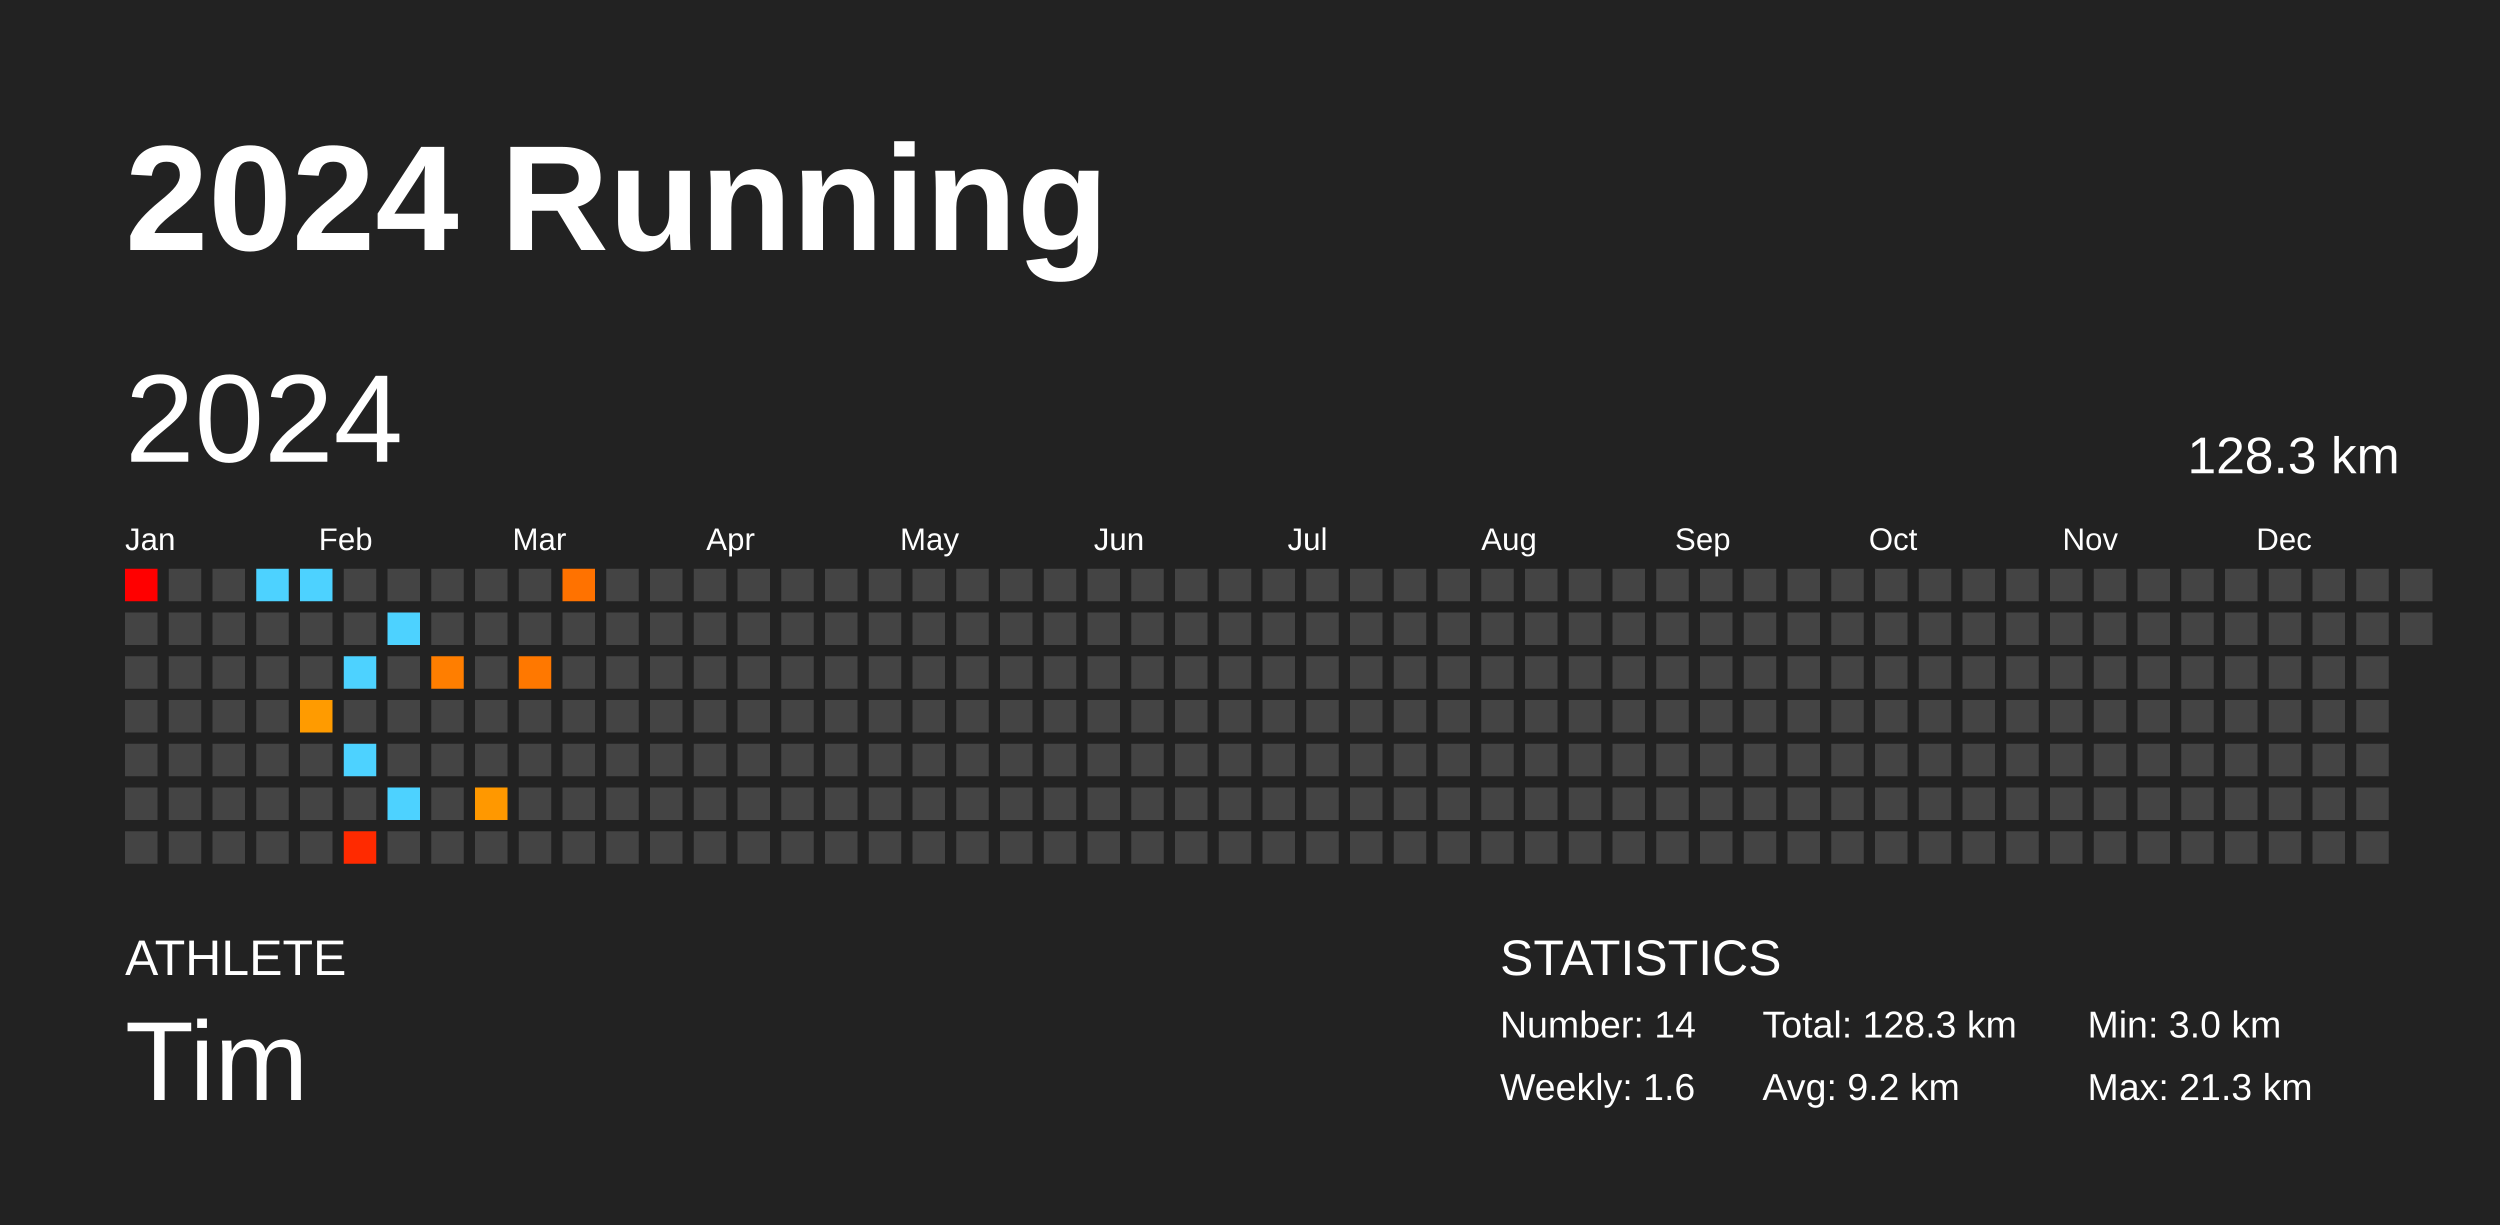
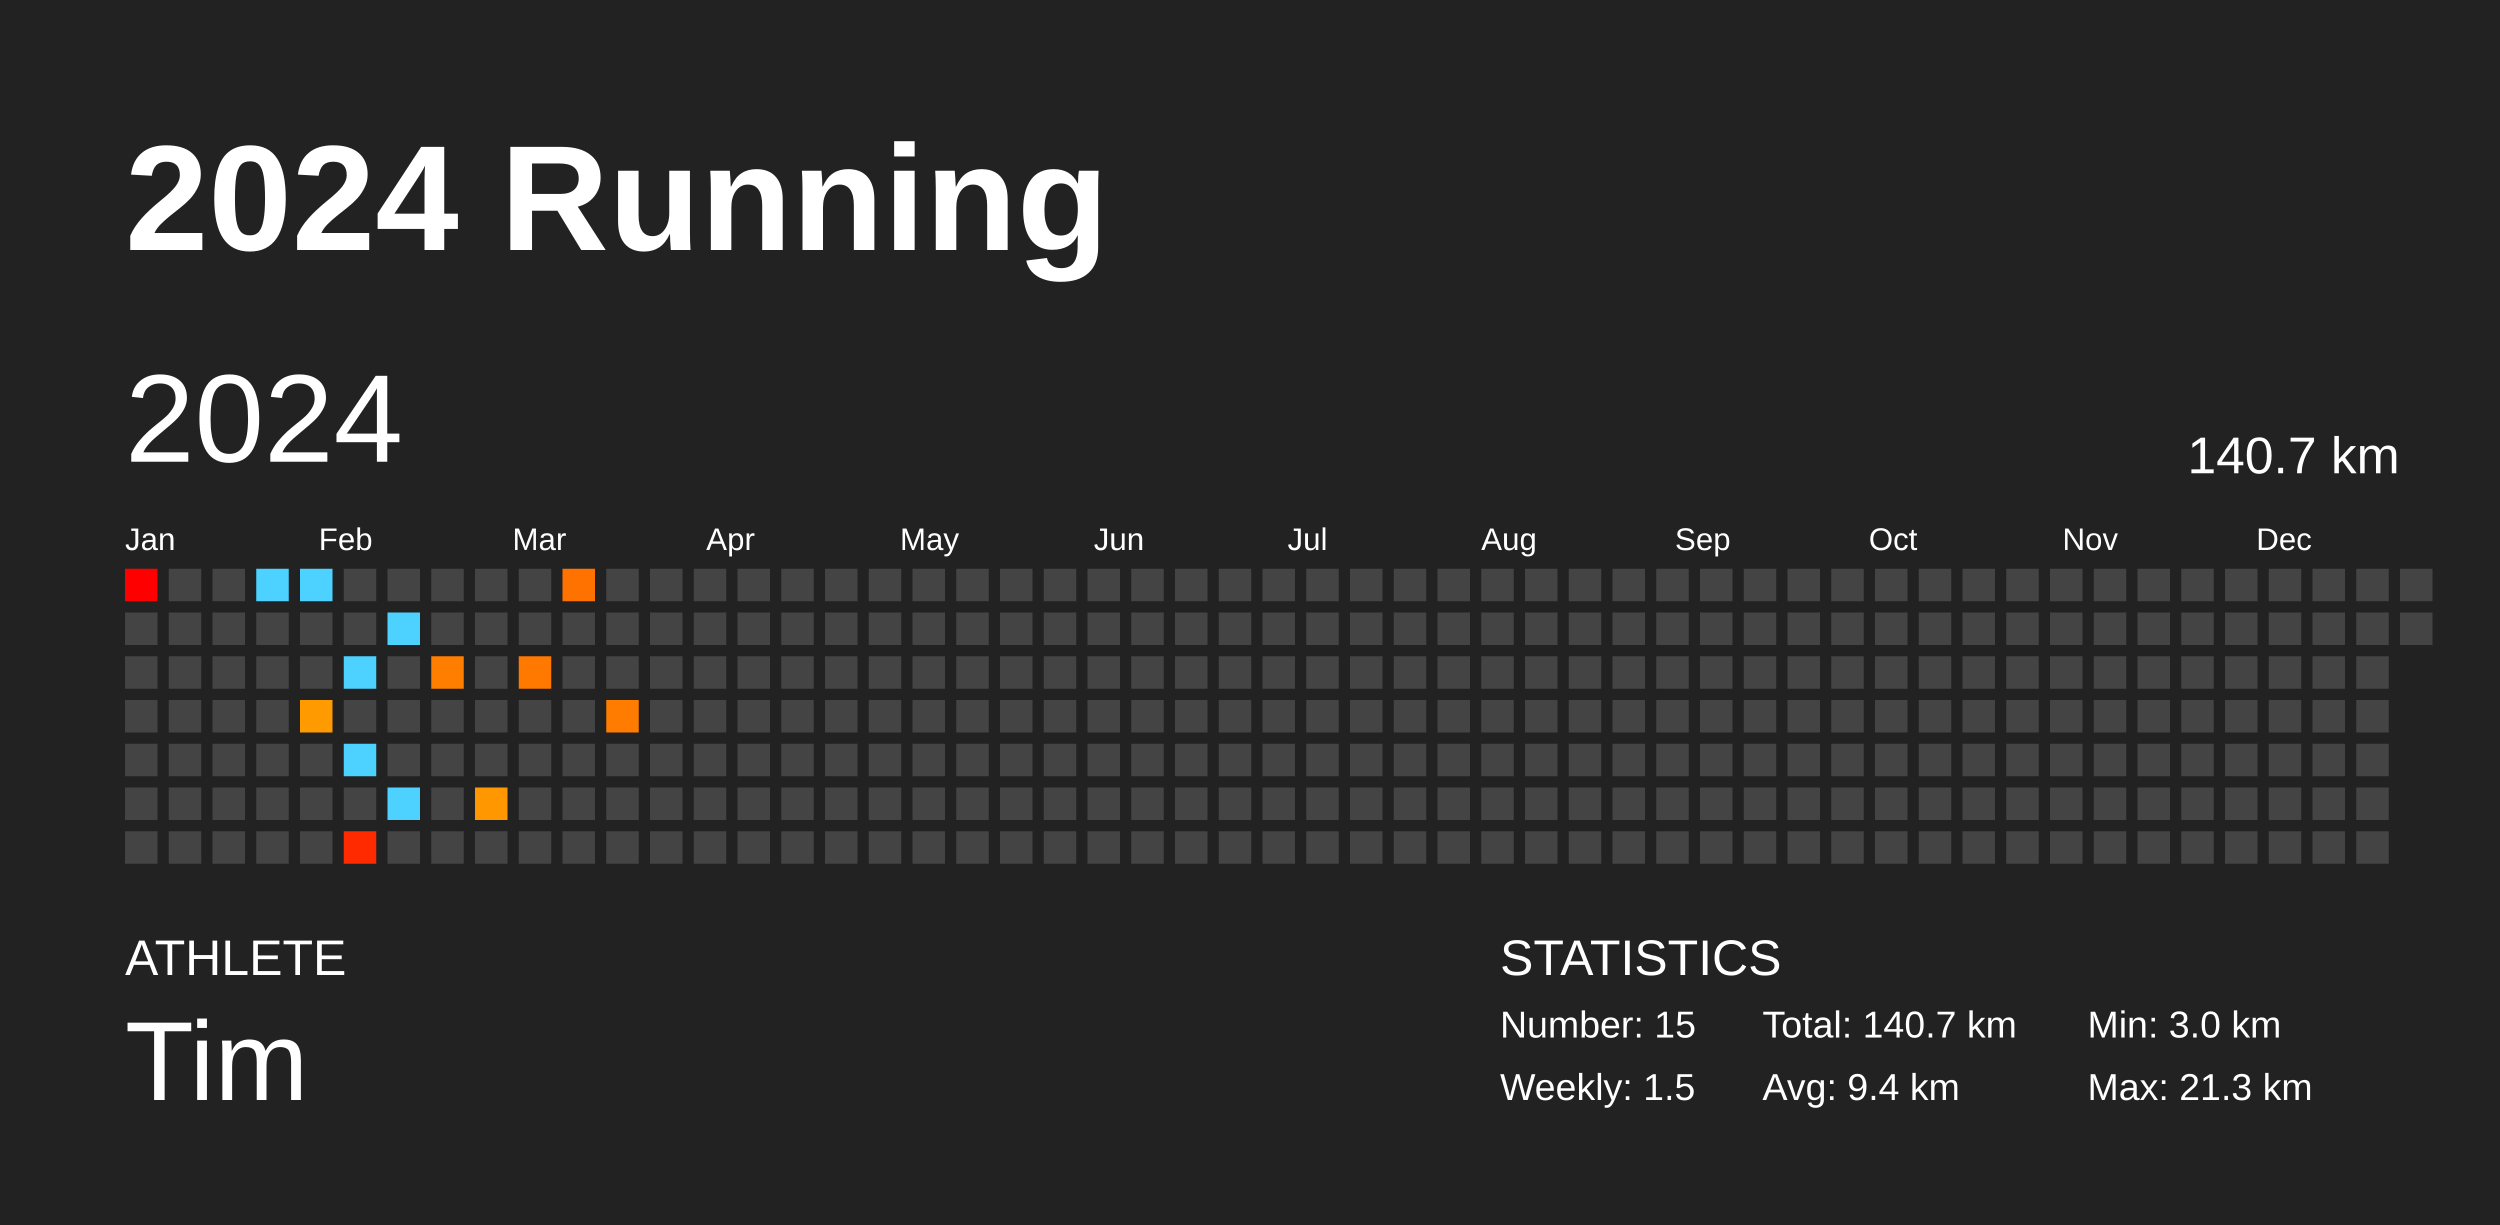
<svg xmlns="http://www.w3.org/2000/svg" baseProfile="full" height="98mm" version="1.1" viewBox="0,0,200,98" width="200mm">
  <defs />
  <rect fill="#222222" height="98" width="200" x="0" y="0" />
  <text fill="#FFFFFF" style="font-size:12px; font-family:Arial; font-weight:bold;" x="10" y="20">2024 Running</text>
  <text fill="#FFFFFF" style="font-size:4px; font-family:Arial" x="10" y="78">ATHLETE</text>
  <text fill="#FFFFFF" style="font-size:9px; font-family:Arial" x="10" y="88">Tim</text>
  <text fill="#FFFFFF" style="font-size:4px; font-family:Arial" x="120" y="78">STATISTICS</text>
-   <text fill="#FFFFFF" style="font-size:3px; font-family:Arial" x="120" y="83">Number: 14</text>
-   <text fill="#FFFFFF" style="font-size:3px; font-family:Arial" x="120" y="88">Weekly: 1.6</text>
-   <text fill="#FFFFFF" style="font-size:3px; font-family:Arial" x="141" y="83">Total: 128.3 km</text>
-   <text fill="#FFFFFF" style="font-size:3px; font-family:Arial" x="141" y="88">Avg: 9.2 km</text>
+   <text fill="#FFFFFF" style="font-size:3px; font-family:Arial" x="120" y="83">Number: 15</text>
+   <text fill="#FFFFFF" style="font-size:3px; font-family:Arial" x="120" y="88">Weekly: 1.5</text>
+   <text fill="#FFFFFF" style="font-size:3px; font-family:Arial" x="141" y="83">Total: 140.7 km</text>
+   <text fill="#FFFFFF" style="font-size:3px; font-family:Arial" x="141" y="88">Avg: 9.4 km</text>
  <text fill="#FFFFFF" style="font-size:3px; font-family:Arial" x="167" y="83">Min: 3.0 km</text>
  <text fill="#FFFFFF" style="font-size:3px; font-family:Arial" x="167" y="88">Max: 21.3 km</text>
  <text dominant-baseline="hanging" fill="#FFFFFF" style="font-size:10.0px; font-family:Arial;" x="10" y="30">2024</text>
-   <text dominant-baseline="hanging" fill="#FFFFFF" style="font-size:4.125px; font-family:Arial;" x="175" y="35">128.3 km</text>
+   <text dominant-baseline="hanging" fill="#FFFFFF" style="font-size:4.125px; font-family:Arial;" x="175" y="35">140.7 km</text>
  <text fill="#FFFFFF" style="font-size:2.5px; font-family:Arial" x="10.0" y="44">Jan</text>
  <text fill="#FFFFFF" style="font-size:2.5px; font-family:Arial" x="25.5" y="44">Feb</text>
  <text fill="#FFFFFF" style="font-size:2.5px; font-family:Arial" x="41.0" y="44">Mar</text>
  <text fill="#FFFFFF" style="font-size:2.5px; font-family:Arial" x="56.5" y="44">Apr</text>
  <text fill="#FFFFFF" style="font-size:2.5px; font-family:Arial" x="72.0" y="44">May</text>
  <text fill="#FFFFFF" style="font-size:2.5px; font-family:Arial" x="87.5" y="44">Jun</text>
  <text fill="#FFFFFF" style="font-size:2.5px; font-family:Arial" x="103.0" y="44">Jul</text>
  <text fill="#FFFFFF" style="font-size:2.5px; font-family:Arial" x="118.5" y="44">Aug</text>
  <text fill="#FFFFFF" style="font-size:2.5px; font-family:Arial" x="134.0" y="44">Sep</text>
  <text fill="#FFFFFF" style="font-size:2.5px; font-family:Arial" x="149.5" y="44">Oct</text>
  <text fill="#FFFFFF" style="font-size:2.5px; font-family:Arial" x="165.0" y="44">Nov</text>
  <text fill="#FFFFFF" style="font-size:2.5px; font-family:Arial" x="180.5" y="44">Dec</text>
  <rect fill="red" height="2.6" width="2.6" x="10.0" y="45.5" />
  <rect fill="#444444" height="2.6" width="2.6" x="10.0" y="49.0" />
  <rect fill="#444444" height="2.6" width="2.6" x="10.0" y="52.5" />
  <rect fill="#444444" height="2.6" width="2.6" x="10.0" y="56.0" />
  <rect fill="#444444" height="2.6" width="2.6" x="10.0" y="59.5" />
  <rect fill="#444444" height="2.6" width="2.6" x="10.0" y="63.0" />
  <rect fill="#444444" height="2.6" width="2.6" x="10.0" y="66.5" />
  <rect fill="#444444" height="2.6" width="2.6" x="13.5" y="45.5" />
  <rect fill="#444444" height="2.6" width="2.6" x="13.5" y="49.0" />
  <rect fill="#444444" height="2.6" width="2.6" x="13.5" y="52.5" />
  <rect fill="#444444" height="2.6" width="2.6" x="13.5" y="56.0" />
  <rect fill="#444444" height="2.6" width="2.6" x="13.5" y="59.5" />
  <rect fill="#444444" height="2.6" width="2.6" x="13.5" y="63.0" />
  <rect fill="#444444" height="2.6" width="2.6" x="13.5" y="66.5" />
  <rect fill="#444444" height="2.6" width="2.6" x="17.0" y="45.5" />
  <rect fill="#444444" height="2.6" width="2.6" x="17.0" y="49.0" />
  <rect fill="#444444" height="2.6" width="2.6" x="17.0" y="52.5" />
  <rect fill="#444444" height="2.6" width="2.6" x="17.0" y="56.0" />
  <rect fill="#444444" height="2.6" width="2.6" x="17.0" y="59.5" />
  <rect fill="#444444" height="2.6" width="2.6" x="17.0" y="63.0" />
  <rect fill="#444444" height="2.6" width="2.6" x="17.0" y="66.5" />
  <rect fill="#4dd2ff" height="2.6" width="2.6" x="20.5" y="45.5" />
  <rect fill="#444444" height="2.6" width="2.6" x="20.5" y="49.0" />
  <rect fill="#444444" height="2.6" width="2.6" x="20.5" y="52.5" />
  <rect fill="#444444" height="2.6" width="2.6" x="20.5" y="56.0" />
  <rect fill="#444444" height="2.6" width="2.6" x="20.5" y="59.5" />
  <rect fill="#444444" height="2.6" width="2.6" x="20.5" y="63.0" />
  <rect fill="#444444" height="2.6" width="2.6" x="20.5" y="66.5" />
  <rect fill="#4dd2ff" height="2.6" width="2.6" x="24.0" y="45.5" />
  <rect fill="#444444" height="2.6" width="2.6" x="24.0" y="49.0" />
  <rect fill="#444444" height="2.6" width="2.6" x="24.0" y="52.5" />
  <rect fill="#ff9b00" height="2.6" width="2.6" x="24.0" y="56.0" />
  <rect fill="#444444" height="2.6" width="2.6" x="24.0" y="59.5" />
  <rect fill="#444444" height="2.6" width="2.6" x="24.0" y="63.0" />
  <rect fill="#444444" height="2.6" width="2.6" x="24.0" y="66.5" />
  <rect fill="#444444" height="2.6" width="2.6" x="27.5" y="45.5" />
  <rect fill="#444444" height="2.6" width="2.6" x="27.5" y="49.0" />
  <rect fill="#4dd2ff" height="2.6" width="2.6" x="27.5" y="52.5" />
  <rect fill="#444444" height="2.6" width="2.6" x="27.5" y="56.0" />
  <rect fill="#4dd2ff" height="2.6" width="2.6" x="27.5" y="59.5" />
  <rect fill="#444444" height="2.6" width="2.6" x="27.5" y="63.0" />
  <rect fill="#ff2a00" height="2.6" width="2.6" x="27.5" y="66.5" />
  <rect fill="#444444" height="2.6" width="2.6" x="31.0" y="45.5" />
  <rect fill="#4dd2ff" height="2.6" width="2.6" x="31.0" y="49.0" />
  <rect fill="#444444" height="2.6" width="2.6" x="31.0" y="52.5" />
  <rect fill="#444444" height="2.6" width="2.6" x="31.0" y="56.0" />
  <rect fill="#444444" height="2.6" width="2.6" x="31.0" y="59.5" />
  <rect fill="#4dd2ff" height="2.6" width="2.6" x="31.0" y="63.0" />
  <rect fill="#444444" height="2.6" width="2.6" x="31.0" y="66.5" />
  <rect fill="#444444" height="2.6" width="2.6" x="34.5" y="45.5" />
  <rect fill="#444444" height="2.6" width="2.6" x="34.5" y="49.0" />
  <rect fill="#ff7e00" height="2.6" width="2.6" x="34.5" y="52.5" />
  <rect fill="#444444" height="2.6" width="2.6" x="34.5" y="56.0" />
  <rect fill="#444444" height="2.6" width="2.6" x="34.5" y="59.5" />
  <rect fill="#444444" height="2.6" width="2.6" x="34.5" y="63.0" />
  <rect fill="#444444" height="2.6" width="2.6" x="34.5" y="66.5" />
  <rect fill="#444444" height="2.6" width="2.6" x="38.0" y="45.5" />
  <rect fill="#444444" height="2.6" width="2.6" x="38.0" y="49.0" />
  <rect fill="#444444" height="2.6" width="2.6" x="38.0" y="52.5" />
  <rect fill="#444444" height="2.6" width="2.6" x="38.0" y="56.0" />
  <rect fill="#444444" height="2.6" width="2.6" x="38.0" y="59.5" />
  <rect fill="#ff9800" height="2.6" width="2.6" x="38.0" y="63.0" />
  <rect fill="#444444" height="2.6" width="2.6" x="38.0" y="66.5" />
  <rect fill="#444444" height="2.6" width="2.6" x="41.5" y="45.5" />
  <rect fill="#444444" height="2.6" width="2.6" x="41.5" y="49.0" />
  <rect fill="#ff7800" height="2.6" width="2.6" x="41.5" y="52.5" />
  <rect fill="#444444" height="2.6" width="2.6" x="41.5" y="56.0" />
  <rect fill="#444444" height="2.6" width="2.6" x="41.5" y="59.5" />
  <rect fill="#444444" height="2.6" width="2.6" x="41.5" y="63.0" />
  <rect fill="#444444" height="2.6" width="2.6" x="41.5" y="66.5" />
  <rect fill="#ff7200" height="2.6" width="2.6" x="45.0" y="45.5" />
  <rect fill="#444444" height="2.6" width="2.6" x="45.0" y="49.0" />
  <rect fill="#444444" height="2.6" width="2.6" x="45.0" y="52.5" />
  <rect fill="#444444" height="2.6" width="2.6" x="45.0" y="56.0" />
  <rect fill="#444444" height="2.6" width="2.6" x="45.0" y="59.5" />
  <rect fill="#444444" height="2.6" width="2.6" x="45.0" y="63.0" />
  <rect fill="#444444" height="2.6" width="2.6" x="45.0" y="66.5" />
  <rect fill="#444444" height="2.6" width="2.6" x="48.5" y="45.5" />
  <rect fill="#444444" height="2.6" width="2.6" x="48.5" y="49.0" />
  <rect fill="#444444" height="2.6" width="2.6" x="48.5" y="52.5" />
-   <rect fill="#444444" height="2.6" width="2.6" x="48.5" y="56.0" />
+   <rect fill="#ff7c00" height="2.6" width="2.6" x="48.5" y="56.0" />
  <rect fill="#444444" height="2.6" width="2.6" x="48.5" y="59.5" />
  <rect fill="#444444" height="2.6" width="2.6" x="48.5" y="63.0" />
  <rect fill="#444444" height="2.6" width="2.6" x="48.5" y="66.5" />
  <rect fill="#444444" height="2.6" width="2.6" x="52.0" y="45.5" />
  <rect fill="#444444" height="2.6" width="2.6" x="52.0" y="49.0" />
  <rect fill="#444444" height="2.6" width="2.6" x="52.0" y="52.5" />
  <rect fill="#444444" height="2.6" width="2.6" x="52.0" y="56.0" />
  <rect fill="#444444" height="2.6" width="2.6" x="52.0" y="59.5" />
  <rect fill="#444444" height="2.6" width="2.6" x="52.0" y="63.0" />
  <rect fill="#444444" height="2.6" width="2.6" x="52.0" y="66.5" />
  <rect fill="#444444" height="2.6" width="2.6" x="55.5" y="45.5" />
  <rect fill="#444444" height="2.6" width="2.6" x="55.5" y="49.0" />
  <rect fill="#444444" height="2.6" width="2.6" x="55.5" y="52.5" />
  <rect fill="#444444" height="2.6" width="2.6" x="55.5" y="56.0" />
  <rect fill="#444444" height="2.6" width="2.6" x="55.5" y="59.5" />
  <rect fill="#444444" height="2.6" width="2.6" x="55.5" y="63.0" />
  <rect fill="#444444" height="2.6" width="2.6" x="55.5" y="66.5" />
  <rect fill="#444444" height="2.6" width="2.6" x="59.0" y="45.5" />
  <rect fill="#444444" height="2.6" width="2.6" x="59.0" y="49.0" />
  <rect fill="#444444" height="2.6" width="2.6" x="59.0" y="52.5" />
  <rect fill="#444444" height="2.6" width="2.6" x="59.0" y="56.0" />
  <rect fill="#444444" height="2.6" width="2.6" x="59.0" y="59.5" />
  <rect fill="#444444" height="2.6" width="2.6" x="59.0" y="63.0" />
  <rect fill="#444444" height="2.6" width="2.6" x="59.0" y="66.5" />
  <rect fill="#444444" height="2.6" width="2.6" x="62.5" y="45.5" />
  <rect fill="#444444" height="2.6" width="2.6" x="62.5" y="49.0" />
  <rect fill="#444444" height="2.6" width="2.6" x="62.5" y="52.5" />
  <rect fill="#444444" height="2.6" width="2.6" x="62.5" y="56.0" />
  <rect fill="#444444" height="2.6" width="2.6" x="62.5" y="59.5" />
  <rect fill="#444444" height="2.6" width="2.6" x="62.5" y="63.0" />
  <rect fill="#444444" height="2.6" width="2.6" x="62.5" y="66.5" />
  <rect fill="#444444" height="2.6" width="2.6" x="66.0" y="45.5" />
  <rect fill="#444444" height="2.6" width="2.6" x="66.0" y="49.0" />
  <rect fill="#444444" height="2.6" width="2.6" x="66.0" y="52.5" />
  <rect fill="#444444" height="2.6" width="2.6" x="66.0" y="56.0" />
  <rect fill="#444444" height="2.6" width="2.6" x="66.0" y="59.5" />
  <rect fill="#444444" height="2.6" width="2.6" x="66.0" y="63.0" />
  <rect fill="#444444" height="2.6" width="2.6" x="66.0" y="66.5" />
  <rect fill="#444444" height="2.6" width="2.6" x="69.5" y="45.5" />
  <rect fill="#444444" height="2.6" width="2.6" x="69.5" y="49.0" />
  <rect fill="#444444" height="2.6" width="2.6" x="69.5" y="52.5" />
  <rect fill="#444444" height="2.6" width="2.6" x="69.5" y="56.0" />
  <rect fill="#444444" height="2.6" width="2.6" x="69.5" y="59.5" />
  <rect fill="#444444" height="2.6" width="2.6" x="69.5" y="63.0" />
  <rect fill="#444444" height="2.6" width="2.6" x="69.5" y="66.5" />
  <rect fill="#444444" height="2.6" width="2.6" x="73.0" y="45.5" />
  <rect fill="#444444" height="2.6" width="2.6" x="73.0" y="49.0" />
  <rect fill="#444444" height="2.6" width="2.6" x="73.0" y="52.5" />
  <rect fill="#444444" height="2.6" width="2.6" x="73.0" y="56.0" />
  <rect fill="#444444" height="2.6" width="2.6" x="73.0" y="59.5" />
  <rect fill="#444444" height="2.6" width="2.6" x="73.0" y="63.0" />
  <rect fill="#444444" height="2.6" width="2.6" x="73.0" y="66.5" />
  <rect fill="#444444" height="2.6" width="2.6" x="76.5" y="45.5" />
  <rect fill="#444444" height="2.6" width="2.6" x="76.5" y="49.0" />
  <rect fill="#444444" height="2.6" width="2.6" x="76.5" y="52.5" />
  <rect fill="#444444" height="2.6" width="2.6" x="76.5" y="56.0" />
  <rect fill="#444444" height="2.6" width="2.6" x="76.5" y="59.5" />
  <rect fill="#444444" height="2.6" width="2.6" x="76.5" y="63.0" />
  <rect fill="#444444" height="2.6" width="2.6" x="76.5" y="66.5" />
  <rect fill="#444444" height="2.6" width="2.6" x="80.0" y="45.5" />
  <rect fill="#444444" height="2.6" width="2.6" x="80.0" y="49.0" />
  <rect fill="#444444" height="2.6" width="2.6" x="80.0" y="52.5" />
  <rect fill="#444444" height="2.6" width="2.6" x="80.0" y="56.0" />
  <rect fill="#444444" height="2.6" width="2.6" x="80.0" y="59.5" />
  <rect fill="#444444" height="2.6" width="2.6" x="80.0" y="63.0" />
  <rect fill="#444444" height="2.6" width="2.6" x="80.0" y="66.5" />
  <rect fill="#444444" height="2.6" width="2.6" x="83.5" y="45.5" />
  <rect fill="#444444" height="2.6" width="2.6" x="83.5" y="49.0" />
  <rect fill="#444444" height="2.6" width="2.6" x="83.5" y="52.5" />
  <rect fill="#444444" height="2.6" width="2.6" x="83.5" y="56.0" />
  <rect fill="#444444" height="2.6" width="2.6" x="83.5" y="59.5" />
  <rect fill="#444444" height="2.6" width="2.6" x="83.5" y="63.0" />
  <rect fill="#444444" height="2.6" width="2.6" x="83.5" y="66.5" />
  <rect fill="#444444" height="2.6" width="2.6" x="87.0" y="45.5" />
  <rect fill="#444444" height="2.6" width="2.6" x="87.0" y="49.0" />
  <rect fill="#444444" height="2.6" width="2.6" x="87.0" y="52.5" />
  <rect fill="#444444" height="2.6" width="2.6" x="87.0" y="56.0" />
  <rect fill="#444444" height="2.6" width="2.6" x="87.0" y="59.5" />
  <rect fill="#444444" height="2.6" width="2.6" x="87.0" y="63.0" />
  <rect fill="#444444" height="2.6" width="2.6" x="87.0" y="66.5" />
  <rect fill="#444444" height="2.6" width="2.6" x="90.5" y="45.5" />
  <rect fill="#444444" height="2.6" width="2.6" x="90.5" y="49.0" />
  <rect fill="#444444" height="2.6" width="2.6" x="90.5" y="52.5" />
  <rect fill="#444444" height="2.6" width="2.6" x="90.5" y="56.0" />
  <rect fill="#444444" height="2.6" width="2.6" x="90.5" y="59.5" />
  <rect fill="#444444" height="2.6" width="2.6" x="90.5" y="63.0" />
  <rect fill="#444444" height="2.6" width="2.6" x="90.5" y="66.5" />
  <rect fill="#444444" height="2.6" width="2.6" x="94.0" y="45.5" />
  <rect fill="#444444" height="2.6" width="2.6" x="94.0" y="49.0" />
  <rect fill="#444444" height="2.6" width="2.6" x="94.0" y="52.5" />
  <rect fill="#444444" height="2.6" width="2.6" x="94.0" y="56.0" />
  <rect fill="#444444" height="2.6" width="2.6" x="94.0" y="59.5" />
  <rect fill="#444444" height="2.6" width="2.6" x="94.0" y="63.0" />
  <rect fill="#444444" height="2.6" width="2.6" x="94.0" y="66.5" />
  <rect fill="#444444" height="2.6" width="2.6" x="97.5" y="45.5" />
  <rect fill="#444444" height="2.6" width="2.6" x="97.5" y="49.0" />
  <rect fill="#444444" height="2.6" width="2.6" x="97.5" y="52.5" />
  <rect fill="#444444" height="2.6" width="2.6" x="97.5" y="56.0" />
  <rect fill="#444444" height="2.6" width="2.6" x="97.5" y="59.5" />
  <rect fill="#444444" height="2.6" width="2.6" x="97.5" y="63.0" />
  <rect fill="#444444" height="2.6" width="2.6" x="97.5" y="66.5" />
  <rect fill="#444444" height="2.6" width="2.6" x="101.0" y="45.5" />
  <rect fill="#444444" height="2.6" width="2.6" x="101.0" y="49.0" />
  <rect fill="#444444" height="2.6" width="2.6" x="101.0" y="52.5" />
  <rect fill="#444444" height="2.6" width="2.6" x="101.0" y="56.0" />
  <rect fill="#444444" height="2.6" width="2.6" x="101.0" y="59.5" />
  <rect fill="#444444" height="2.6" width="2.6" x="101.0" y="63.0" />
  <rect fill="#444444" height="2.6" width="2.6" x="101.0" y="66.5" />
  <rect fill="#444444" height="2.6" width="2.6" x="104.5" y="45.5" />
  <rect fill="#444444" height="2.6" width="2.6" x="104.5" y="49.0" />
  <rect fill="#444444" height="2.6" width="2.6" x="104.5" y="52.5" />
  <rect fill="#444444" height="2.6" width="2.6" x="104.5" y="56.0" />
  <rect fill="#444444" height="2.6" width="2.6" x="104.5" y="59.5" />
  <rect fill="#444444" height="2.6" width="2.6" x="104.5" y="63.0" />
  <rect fill="#444444" height="2.6" width="2.6" x="104.5" y="66.5" />
  <rect fill="#444444" height="2.6" width="2.6" x="108.0" y="45.5" />
  <rect fill="#444444" height="2.6" width="2.6" x="108.0" y="49.0" />
  <rect fill="#444444" height="2.6" width="2.6" x="108.0" y="52.5" />
  <rect fill="#444444" height="2.6" width="2.6" x="108.0" y="56.0" />
  <rect fill="#444444" height="2.6" width="2.6" x="108.0" y="59.5" />
  <rect fill="#444444" height="2.6" width="2.6" x="108.0" y="63.0" />
  <rect fill="#444444" height="2.6" width="2.6" x="108.0" y="66.5" />
  <rect fill="#444444" height="2.6" width="2.6" x="111.5" y="45.5" />
  <rect fill="#444444" height="2.6" width="2.6" x="111.5" y="49.0" />
  <rect fill="#444444" height="2.6" width="2.6" x="111.5" y="52.5" />
  <rect fill="#444444" height="2.6" width="2.6" x="111.5" y="56.0" />
  <rect fill="#444444" height="2.6" width="2.6" x="111.5" y="59.5" />
  <rect fill="#444444" height="2.6" width="2.6" x="111.5" y="63.0" />
  <rect fill="#444444" height="2.6" width="2.6" x="111.5" y="66.5" />
  <rect fill="#444444" height="2.6" width="2.6" x="115.0" y="45.5" />
  <rect fill="#444444" height="2.6" width="2.6" x="115.0" y="49.0" />
  <rect fill="#444444" height="2.6" width="2.6" x="115.0" y="52.5" />
  <rect fill="#444444" height="2.6" width="2.6" x="115.0" y="56.0" />
  <rect fill="#444444" height="2.6" width="2.6" x="115.0" y="59.5" />
  <rect fill="#444444" height="2.6" width="2.6" x="115.0" y="63.0" />
  <rect fill="#444444" height="2.6" width="2.6" x="115.0" y="66.5" />
  <rect fill="#444444" height="2.6" width="2.6" x="118.5" y="45.5" />
  <rect fill="#444444" height="2.6" width="2.6" x="118.5" y="49.0" />
  <rect fill="#444444" height="2.6" width="2.6" x="118.5" y="52.5" />
  <rect fill="#444444" height="2.6" width="2.6" x="118.5" y="56.0" />
  <rect fill="#444444" height="2.6" width="2.6" x="118.5" y="59.5" />
  <rect fill="#444444" height="2.6" width="2.6" x="118.5" y="63.0" />
  <rect fill="#444444" height="2.6" width="2.6" x="118.5" y="66.5" />
  <rect fill="#444444" height="2.6" width="2.6" x="122.0" y="45.5" />
  <rect fill="#444444" height="2.6" width="2.6" x="122.0" y="49.0" />
  <rect fill="#444444" height="2.6" width="2.6" x="122.0" y="52.5" />
  <rect fill="#444444" height="2.6" width="2.6" x="122.0" y="56.0" />
  <rect fill="#444444" height="2.6" width="2.6" x="122.0" y="59.5" />
  <rect fill="#444444" height="2.6" width="2.6" x="122.0" y="63.0" />
  <rect fill="#444444" height="2.6" width="2.6" x="122.0" y="66.5" />
  <rect fill="#444444" height="2.6" width="2.6" x="125.5" y="45.5" />
  <rect fill="#444444" height="2.6" width="2.6" x="125.5" y="49.0" />
  <rect fill="#444444" height="2.6" width="2.6" x="125.5" y="52.5" />
  <rect fill="#444444" height="2.6" width="2.6" x="125.5" y="56.0" />
  <rect fill="#444444" height="2.6" width="2.6" x="125.5" y="59.5" />
  <rect fill="#444444" height="2.6" width="2.6" x="125.5" y="63.0" />
  <rect fill="#444444" height="2.6" width="2.6" x="125.5" y="66.5" />
  <rect fill="#444444" height="2.6" width="2.6" x="129.0" y="45.5" />
  <rect fill="#444444" height="2.6" width="2.6" x="129.0" y="49.0" />
  <rect fill="#444444" height="2.6" width="2.6" x="129.0" y="52.5" />
  <rect fill="#444444" height="2.6" width="2.6" x="129.0" y="56.0" />
  <rect fill="#444444" height="2.6" width="2.6" x="129.0" y="59.5" />
  <rect fill="#444444" height="2.6" width="2.6" x="129.0" y="63.0" />
  <rect fill="#444444" height="2.6" width="2.6" x="129.0" y="66.5" />
  <rect fill="#444444" height="2.6" width="2.6" x="132.5" y="45.5" />
  <rect fill="#444444" height="2.6" width="2.6" x="132.5" y="49.0" />
  <rect fill="#444444" height="2.6" width="2.6" x="132.5" y="52.5" />
  <rect fill="#444444" height="2.6" width="2.6" x="132.5" y="56.0" />
  <rect fill="#444444" height="2.6" width="2.6" x="132.5" y="59.5" />
  <rect fill="#444444" height="2.6" width="2.6" x="132.5" y="63.0" />
  <rect fill="#444444" height="2.6" width="2.6" x="132.5" y="66.5" />
  <rect fill="#444444" height="2.6" width="2.6" x="136.0" y="45.5" />
  <rect fill="#444444" height="2.6" width="2.6" x="136.0" y="49.0" />
  <rect fill="#444444" height="2.6" width="2.6" x="136.0" y="52.5" />
  <rect fill="#444444" height="2.6" width="2.6" x="136.0" y="56.0" />
  <rect fill="#444444" height="2.6" width="2.6" x="136.0" y="59.5" />
  <rect fill="#444444" height="2.6" width="2.6" x="136.0" y="63.0" />
  <rect fill="#444444" height="2.6" width="2.6" x="136.0" y="66.5" />
  <rect fill="#444444" height="2.6" width="2.6" x="139.5" y="45.5" />
  <rect fill="#444444" height="2.6" width="2.6" x="139.5" y="49.0" />
  <rect fill="#444444" height="2.6" width="2.6" x="139.5" y="52.5" />
  <rect fill="#444444" height="2.6" width="2.6" x="139.5" y="56.0" />
  <rect fill="#444444" height="2.6" width="2.6" x="139.5" y="59.5" />
  <rect fill="#444444" height="2.6" width="2.6" x="139.5" y="63.0" />
  <rect fill="#444444" height="2.6" width="2.6" x="139.5" y="66.5" />
  <rect fill="#444444" height="2.6" width="2.6" x="143.0" y="45.5" />
  <rect fill="#444444" height="2.6" width="2.6" x="143.0" y="49.0" />
  <rect fill="#444444" height="2.6" width="2.6" x="143.0" y="52.5" />
  <rect fill="#444444" height="2.6" width="2.6" x="143.0" y="56.0" />
  <rect fill="#444444" height="2.6" width="2.6" x="143.0" y="59.5" />
  <rect fill="#444444" height="2.6" width="2.6" x="143.0" y="63.0" />
  <rect fill="#444444" height="2.6" width="2.6" x="143.0" y="66.5" />
  <rect fill="#444444" height="2.6" width="2.6" x="146.5" y="45.5" />
  <rect fill="#444444" height="2.6" width="2.6" x="146.5" y="49.0" />
  <rect fill="#444444" height="2.6" width="2.6" x="146.5" y="52.5" />
  <rect fill="#444444" height="2.6" width="2.6" x="146.5" y="56.0" />
  <rect fill="#444444" height="2.6" width="2.6" x="146.5" y="59.5" />
  <rect fill="#444444" height="2.6" width="2.6" x="146.5" y="63.0" />
  <rect fill="#444444" height="2.6" width="2.6" x="146.5" y="66.5" />
  <rect fill="#444444" height="2.6" width="2.6" x="150.0" y="45.5" />
  <rect fill="#444444" height="2.6" width="2.6" x="150.0" y="49.0" />
  <rect fill="#444444" height="2.6" width="2.6" x="150.0" y="52.5" />
  <rect fill="#444444" height="2.6" width="2.6" x="150.0" y="56.0" />
  <rect fill="#444444" height="2.6" width="2.6" x="150.0" y="59.5" />
  <rect fill="#444444" height="2.6" width="2.6" x="150.0" y="63.0" />
  <rect fill="#444444" height="2.6" width="2.6" x="150.0" y="66.5" />
  <rect fill="#444444" height="2.6" width="2.6" x="153.5" y="45.5" />
  <rect fill="#444444" height="2.6" width="2.6" x="153.5" y="49.0" />
  <rect fill="#444444" height="2.6" width="2.6" x="153.5" y="52.5" />
  <rect fill="#444444" height="2.6" width="2.6" x="153.5" y="56.0" />
  <rect fill="#444444" height="2.6" width="2.6" x="153.5" y="59.5" />
  <rect fill="#444444" height="2.6" width="2.6" x="153.5" y="63.0" />
  <rect fill="#444444" height="2.6" width="2.6" x="153.5" y="66.5" />
  <rect fill="#444444" height="2.6" width="2.6" x="157.0" y="45.5" />
  <rect fill="#444444" height="2.6" width="2.6" x="157.0" y="49.0" />
  <rect fill="#444444" height="2.6" width="2.6" x="157.0" y="52.5" />
  <rect fill="#444444" height="2.6" width="2.6" x="157.0" y="56.0" />
  <rect fill="#444444" height="2.6" width="2.6" x="157.0" y="59.5" />
  <rect fill="#444444" height="2.6" width="2.6" x="157.0" y="63.0" />
  <rect fill="#444444" height="2.6" width="2.6" x="157.0" y="66.5" />
  <rect fill="#444444" height="2.6" width="2.6" x="160.5" y="45.5" />
  <rect fill="#444444" height="2.6" width="2.6" x="160.5" y="49.0" />
  <rect fill="#444444" height="2.6" width="2.6" x="160.5" y="52.5" />
  <rect fill="#444444" height="2.6" width="2.6" x="160.5" y="56.0" />
  <rect fill="#444444" height="2.6" width="2.6" x="160.5" y="59.5" />
  <rect fill="#444444" height="2.6" width="2.6" x="160.5" y="63.0" />
  <rect fill="#444444" height="2.6" width="2.6" x="160.5" y="66.5" />
  <rect fill="#444444" height="2.6" width="2.6" x="164.0" y="45.5" />
  <rect fill="#444444" height="2.6" width="2.6" x="164.0" y="49.0" />
  <rect fill="#444444" height="2.6" width="2.6" x="164.0" y="52.5" />
  <rect fill="#444444" height="2.6" width="2.6" x="164.0" y="56.0" />
  <rect fill="#444444" height="2.6" width="2.6" x="164.0" y="59.5" />
  <rect fill="#444444" height="2.6" width="2.6" x="164.0" y="63.0" />
  <rect fill="#444444" height="2.6" width="2.6" x="164.0" y="66.5" />
  <rect fill="#444444" height="2.6" width="2.6" x="167.5" y="45.5" />
  <rect fill="#444444" height="2.6" width="2.6" x="167.5" y="49.0" />
  <rect fill="#444444" height="2.6" width="2.6" x="167.5" y="52.5" />
  <rect fill="#444444" height="2.6" width="2.6" x="167.5" y="56.0" />
  <rect fill="#444444" height="2.6" width="2.6" x="167.5" y="59.5" />
  <rect fill="#444444" height="2.6" width="2.6" x="167.5" y="63.0" />
  <rect fill="#444444" height="2.6" width="2.6" x="167.5" y="66.5" />
  <rect fill="#444444" height="2.6" width="2.6" x="171.0" y="45.5" />
  <rect fill="#444444" height="2.6" width="2.6" x="171.0" y="49.0" />
  <rect fill="#444444" height="2.6" width="2.6" x="171.0" y="52.5" />
  <rect fill="#444444" height="2.6" width="2.6" x="171.0" y="56.0" />
  <rect fill="#444444" height="2.6" width="2.6" x="171.0" y="59.5" />
  <rect fill="#444444" height="2.6" width="2.6" x="171.0" y="63.0" />
  <rect fill="#444444" height="2.6" width="2.6" x="171.0" y="66.5" />
  <rect fill="#444444" height="2.6" width="2.6" x="174.5" y="45.5" />
  <rect fill="#444444" height="2.6" width="2.6" x="174.5" y="49.0" />
  <rect fill="#444444" height="2.6" width="2.6" x="174.5" y="52.5" />
  <rect fill="#444444" height="2.6" width="2.6" x="174.5" y="56.0" />
  <rect fill="#444444" height="2.6" width="2.6" x="174.5" y="59.5" />
  <rect fill="#444444" height="2.6" width="2.6" x="174.5" y="63.0" />
  <rect fill="#444444" height="2.6" width="2.6" x="174.5" y="66.5" />
  <rect fill="#444444" height="2.6" width="2.6" x="178.0" y="45.5" />
  <rect fill="#444444" height="2.6" width="2.6" x="178.0" y="49.0" />
  <rect fill="#444444" height="2.6" width="2.6" x="178.0" y="52.5" />
  <rect fill="#444444" height="2.6" width="2.6" x="178.0" y="56.0" />
  <rect fill="#444444" height="2.6" width="2.6" x="178.0" y="59.5" />
  <rect fill="#444444" height="2.6" width="2.6" x="178.0" y="63.0" />
  <rect fill="#444444" height="2.6" width="2.6" x="178.0" y="66.5" />
  <rect fill="#444444" height="2.6" width="2.6" x="181.5" y="45.5" />
  <rect fill="#444444" height="2.6" width="2.6" x="181.5" y="49.0" />
  <rect fill="#444444" height="2.6" width="2.6" x="181.5" y="52.5" />
  <rect fill="#444444" height="2.6" width="2.6" x="181.5" y="56.0" />
  <rect fill="#444444" height="2.6" width="2.6" x="181.5" y="59.5" />
  <rect fill="#444444" height="2.6" width="2.6" x="181.5" y="63.0" />
  <rect fill="#444444" height="2.6" width="2.6" x="181.5" y="66.5" />
  <rect fill="#444444" height="2.6" width="2.6" x="185.0" y="45.5" />
  <rect fill="#444444" height="2.6" width="2.6" x="185.0" y="49.0" />
  <rect fill="#444444" height="2.6" width="2.6" x="185.0" y="52.5" />
  <rect fill="#444444" height="2.6" width="2.6" x="185.0" y="56.0" />
  <rect fill="#444444" height="2.6" width="2.6" x="185.0" y="59.5" />
  <rect fill="#444444" height="2.6" width="2.6" x="185.0" y="63.0" />
  <rect fill="#444444" height="2.6" width="2.6" x="185.0" y="66.5" />
  <rect fill="#444444" height="2.6" width="2.6" x="188.5" y="45.5" />
  <rect fill="#444444" height="2.6" width="2.6" x="188.5" y="49.0" />
  <rect fill="#444444" height="2.6" width="2.6" x="188.5" y="52.5" />
  <rect fill="#444444" height="2.6" width="2.6" x="188.5" y="56.0" />
  <rect fill="#444444" height="2.6" width="2.6" x="188.5" y="59.5" />
  <rect fill="#444444" height="2.6" width="2.6" x="188.5" y="63.0" />
  <rect fill="#444444" height="2.6" width="2.6" x="188.5" y="66.5" />
  <rect fill="#444444" height="2.6" width="2.6" x="192.0" y="45.5" />
  <rect fill="#444444" height="2.6" width="2.6" x="192.0" y="49.0" />
</svg>
